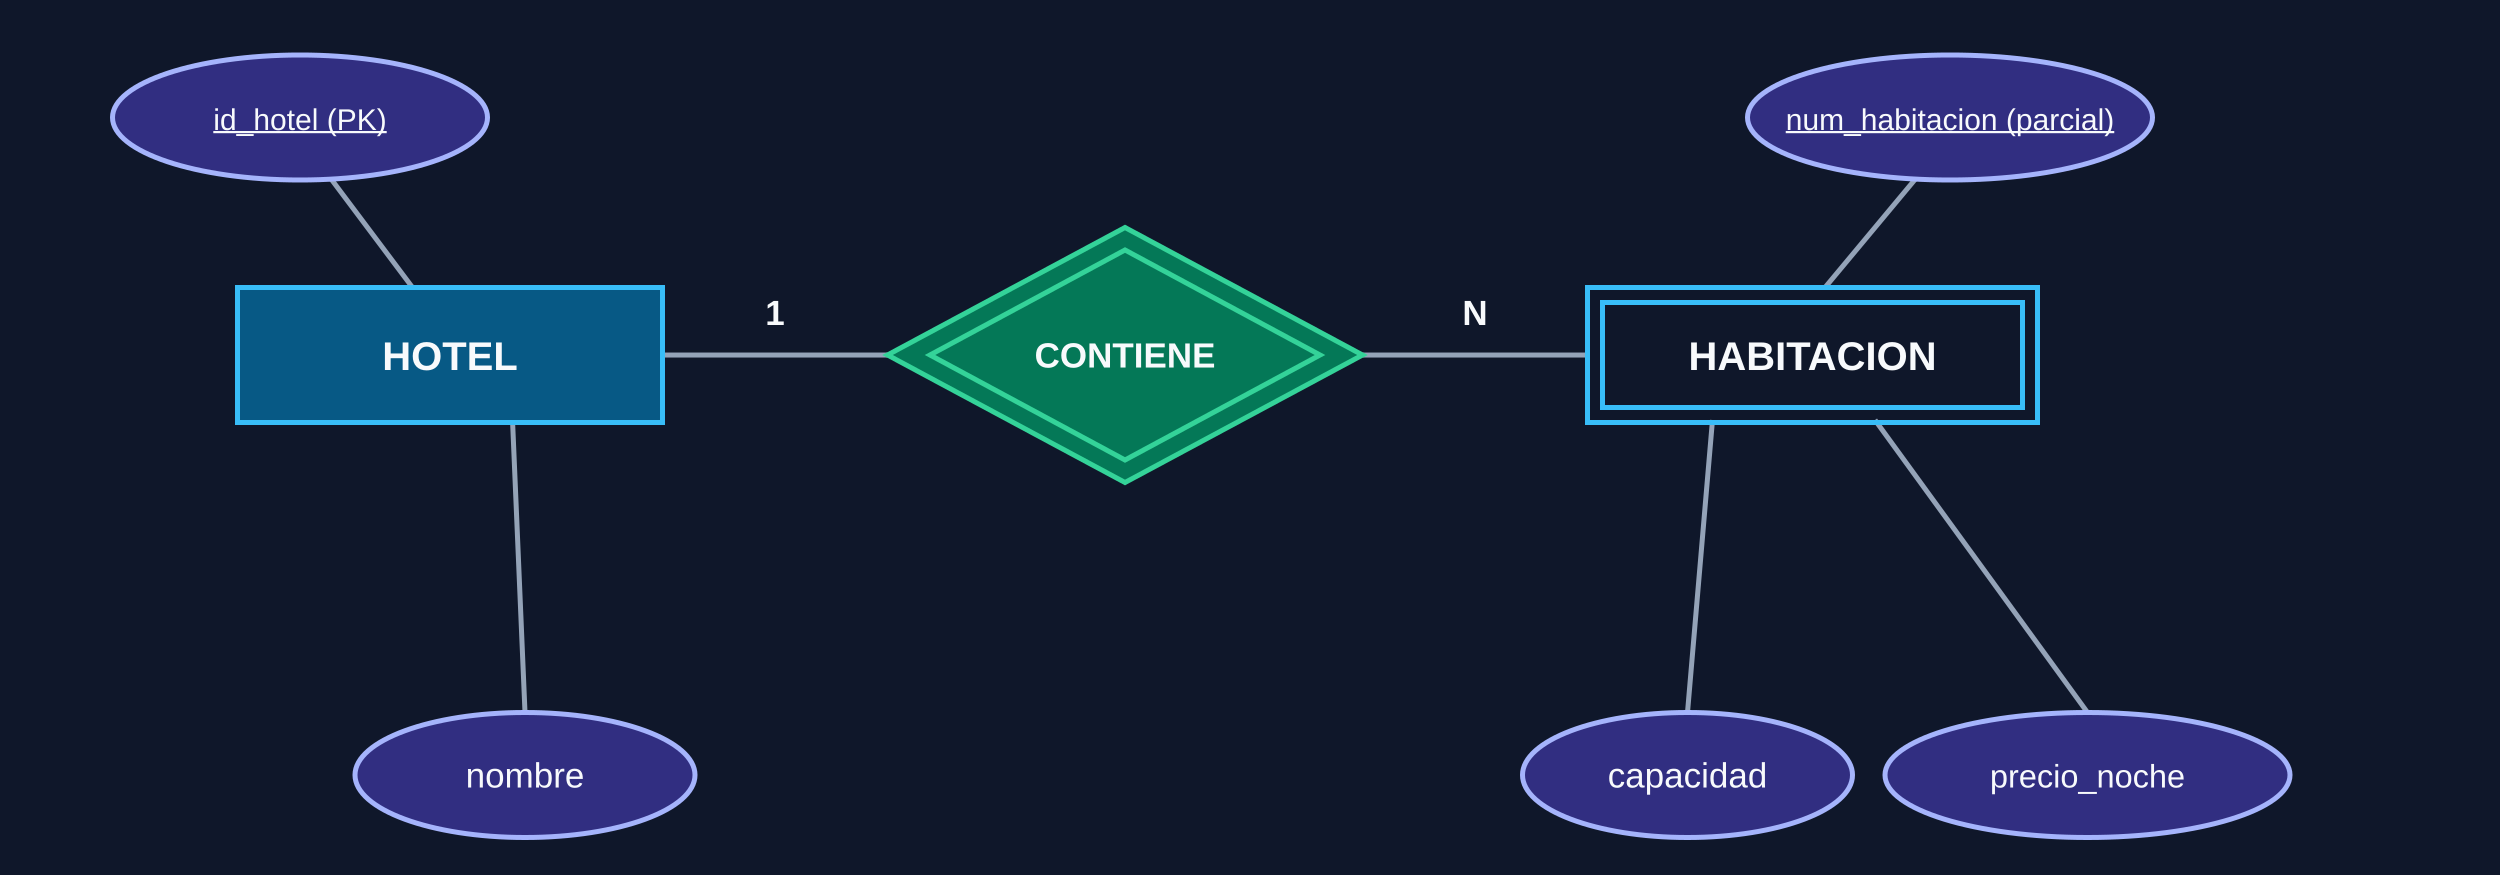
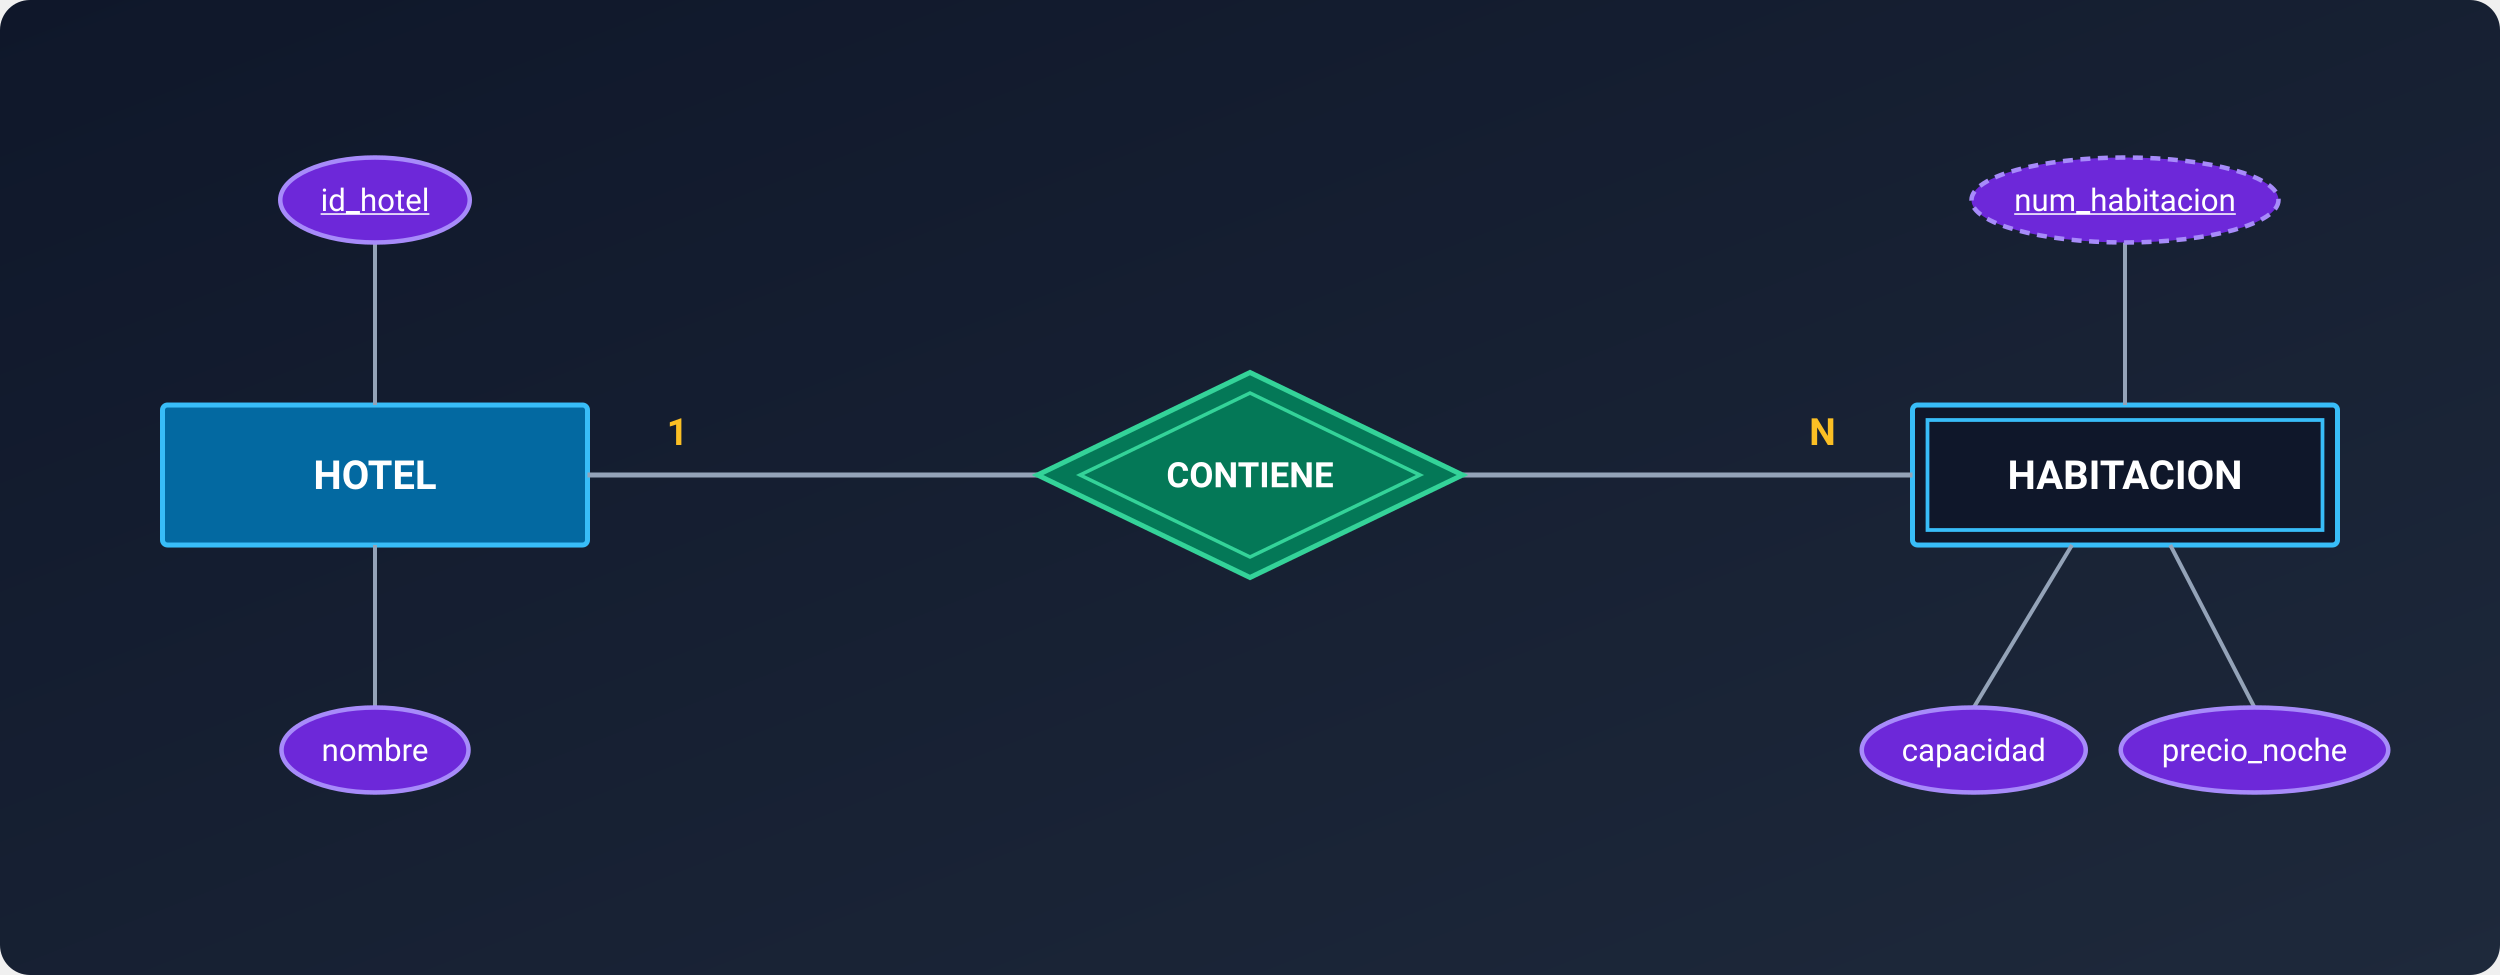
- <svg xmlns="http://www.w3.org/2000/svg" viewBox="0 0 1000 350" role="img" aria-labelledby="title desc">
-   <rect width="1000" height="350" fill="#0f172a" />
-   <g fill="none" stroke="#94a3b8" stroke-width="2">
-     <path d="M265 142H355M545 142H635M165 115L120 55M205 168L210 285M730 115L780 55M685 168L675 285M750 168L835 285" />
+ <svg xmlns="http://www.w3.org/2000/svg" viewBox="0 0 1000 390" width="1000" height="390" role="img" aria-labelledby="t d" font-family="system-ui, -apple-system, &quot;Segoe UI&quot;, Roboto, Helvetica, Arial, sans-serif">
+   <defs>
+     <linearGradient id="bg" x1="0" y1="0" x2="1" y2="1">
+       <stop offset="0" stop-color="#0f172a" />
+       <stop offset="1" stop-color="#1e293b" />
+     </linearGradient>
+   </defs>
+   <style>.hot{cursor:pointer;transition:filter .15s}.hot:hover,.hot:focus,.hot.on{filter:brightness(1.35) drop-shadow(0 0 6px rgba(255,255,255,.35));outline:none}</style>
+   <rect width="1000" height="390" rx="12" fill="url(#bg)" />
+   <rect x="65.0" y="162.0" width="170.0" height="56.0" rx="2" fill="#0369a1" stroke="#38bdf8" stroke-width="2" />
+   <text x="150.0" y="195.6" font-size="16" fill="#fff" text-anchor="middle" font-weight="700">HOTEL</text>
+   <rect x="765.0" y="162.0" width="170.0" height="56.0" rx="2" fill="#0f172a" stroke="#38bdf8" stroke-width="2" />
+   <text x="850.0" y="195.6" font-size="16" fill="#fff" text-anchor="middle" font-weight="700">HABITACION</text>
+   <rect x="771.0" y="168.0" width="158.0" height="44.0" rx="0" fill="none" stroke="#38bdf8" stroke-width="1.5" />
+   <line x1="235.0" y1="190.0" x2="415.0" y2="190.0" stroke="#94a3b8" stroke-width="2" />
+   <line x1="585.0" y1="190.0" x2="765.0" y2="190.0" stroke="#94a3b8" stroke-width="2" />
+   <g class="hot" tabindex="0" data-tip="La habitación 101 existe en muchos hoteles: solo se identifica junto a su hotel (clave parcial + PK del hotel).">
+     <polygon points="500,149.0 585.0,190 500,231.0 415.0,190" fill="#047857" stroke="#34d399" stroke-width="2" />
+     <polygon points="500,157.2 568.0,190 500,222.8 432.0,190" fill="none" stroke="#34d399" stroke-width="1.4" />
+     <text x="500.0" y="194.9" font-size="14" fill="#fff" text-anchor="middle" font-weight="700">CONTIENE</text>
  </g>
-   <g fill="#075985" stroke="#38bdf8" stroke-width="2">
-     <rect x="95" y="115" width="170" height="54" />
-   </g>
-   <g fill="none" stroke="#38bdf8" stroke-width="2">
-     <rect x="635" y="115" width="180" height="54" />
-     <rect x="641" y="121" width="168" height="42" />
-   </g>
-   <g fill="#047857" stroke="#34d399" stroke-width="2">
-     <polygon points="450,91 545,142 450,193 355,142" />
-     <polygon points="450,100 528,142 450,184 372,142" />
-   </g>
-   <g fill="#312e81" stroke="#a5b4fc" stroke-width="2">
-     <ellipse cx="120" cy="47" rx="75" ry="25" />
-     <ellipse cx="210" cy="310" rx="68" ry="25" />
-     <ellipse cx="780" cy="47" rx="81" ry="25" />
-     <ellipse cx="675" cy="310" rx="66" ry="25" />
-     <ellipse cx="835" cy="310" rx="81" ry="25" />
-   </g>
-   <g fill="#f8fafc" font-family="Arial, sans-serif" text-anchor="middle">
-     <text x="180" y="148" font-size="16" font-weight="700">HOTEL</text>
-     <text x="725" y="148" font-size="16" font-weight="700">HABITACION</text>
-     <text x="450" y="147" font-size="14" font-weight="700">CONTIENE</text>
-     <text x="120" y="52" font-size="12" text-decoration="underline">id_hotel (PK)</text>
-     <text x="210" y="315" font-size="14">nombre</text>
-     <text x="780" y="52" font-size="12" text-decoration="underline" stroke-dasharray="3 2">num_habitacion (parcial)</text>
-     <text x="675" y="315" font-size="14">capacidad</text>
-     <text x="835" y="315" font-size="13">precio_noche</text>
-     <text x="310" y="130" font-size="14" font-weight="700">1</text>
-     <text x="590" y="130" font-size="14" font-weight="700">N</text>
-   </g>
+   <text x="271.0" y="178.0" font-size="15" fill="#fbbf24" text-anchor="middle" font-weight="700">1</text>
+   <text x="729.0" y="178.0" font-size="15" fill="#fbbf24" text-anchor="middle" font-weight="700">N</text>
+   <line x1="150.0" y1="162.0" x2="150.0" y2="97.0" stroke="#94a3b8" stroke-width="1.6" />
+   <ellipse cx="150.0" cy="80.0" rx="37.9" ry="17" fill="#6d28d9" stroke="#a78bfa" stroke-width="1.8" />
+   <text x="150.0" y="84.4" font-size="12.5" fill="#fff" text-anchor="middle" text-decoration="underline">id_hotel</text>
+   <line x1="150.0" y1="218.0" x2="150.0" y2="283.0" stroke="#94a3b8" stroke-width="1.6" />
+   <ellipse cx="150.0" cy="300.0" rx="37.4" ry="17" fill="#6d28d9" stroke="#a78bfa" stroke-width="1.8" />
+   <text x="150.0" y="304.4" font-size="12.5" fill="#fff" text-anchor="middle">nombre</text>
+   <line x1="850.0" y1="162.0" x2="850.0" y2="97.0" stroke="#94a3b8" stroke-width="1.6" />
+   <ellipse cx="850.0" cy="80.0" rx="61.4" ry="17" fill="#6d28d9" stroke="#a78bfa" stroke-width="1.8" stroke-dasharray="4 3" />
+   <text x="850.0" y="84.4" font-size="12.5" fill="#fff" text-anchor="middle" text-decoration="underline">num_habitacion</text>
+   <line x1="828.8" y1="218.0" x2="789.5" y2="283.0" stroke="#94a3b8" stroke-width="1.6" />
+   <ellipse cx="789.5" cy="300.0" rx="44.8" ry="17" fill="#6d28d9" stroke="#a78bfa" stroke-width="1.8" />
+   <text x="789.5" y="304.4" font-size="12.5" fill="#fff" text-anchor="middle">capacidad</text>
+   <line x1="868.1" y1="218.0" x2="901.8" y2="283.0" stroke="#94a3b8" stroke-width="1.6" />
+   <ellipse cx="901.8" cy="300.0" rx="53.5" ry="17" fill="#6d28d9" stroke="#a78bfa" stroke-width="1.8" />
+   <text x="901.8" y="304.4" font-size="12.5" fill="#fff" text-anchor="middle">precio_noche</text>
</svg>
